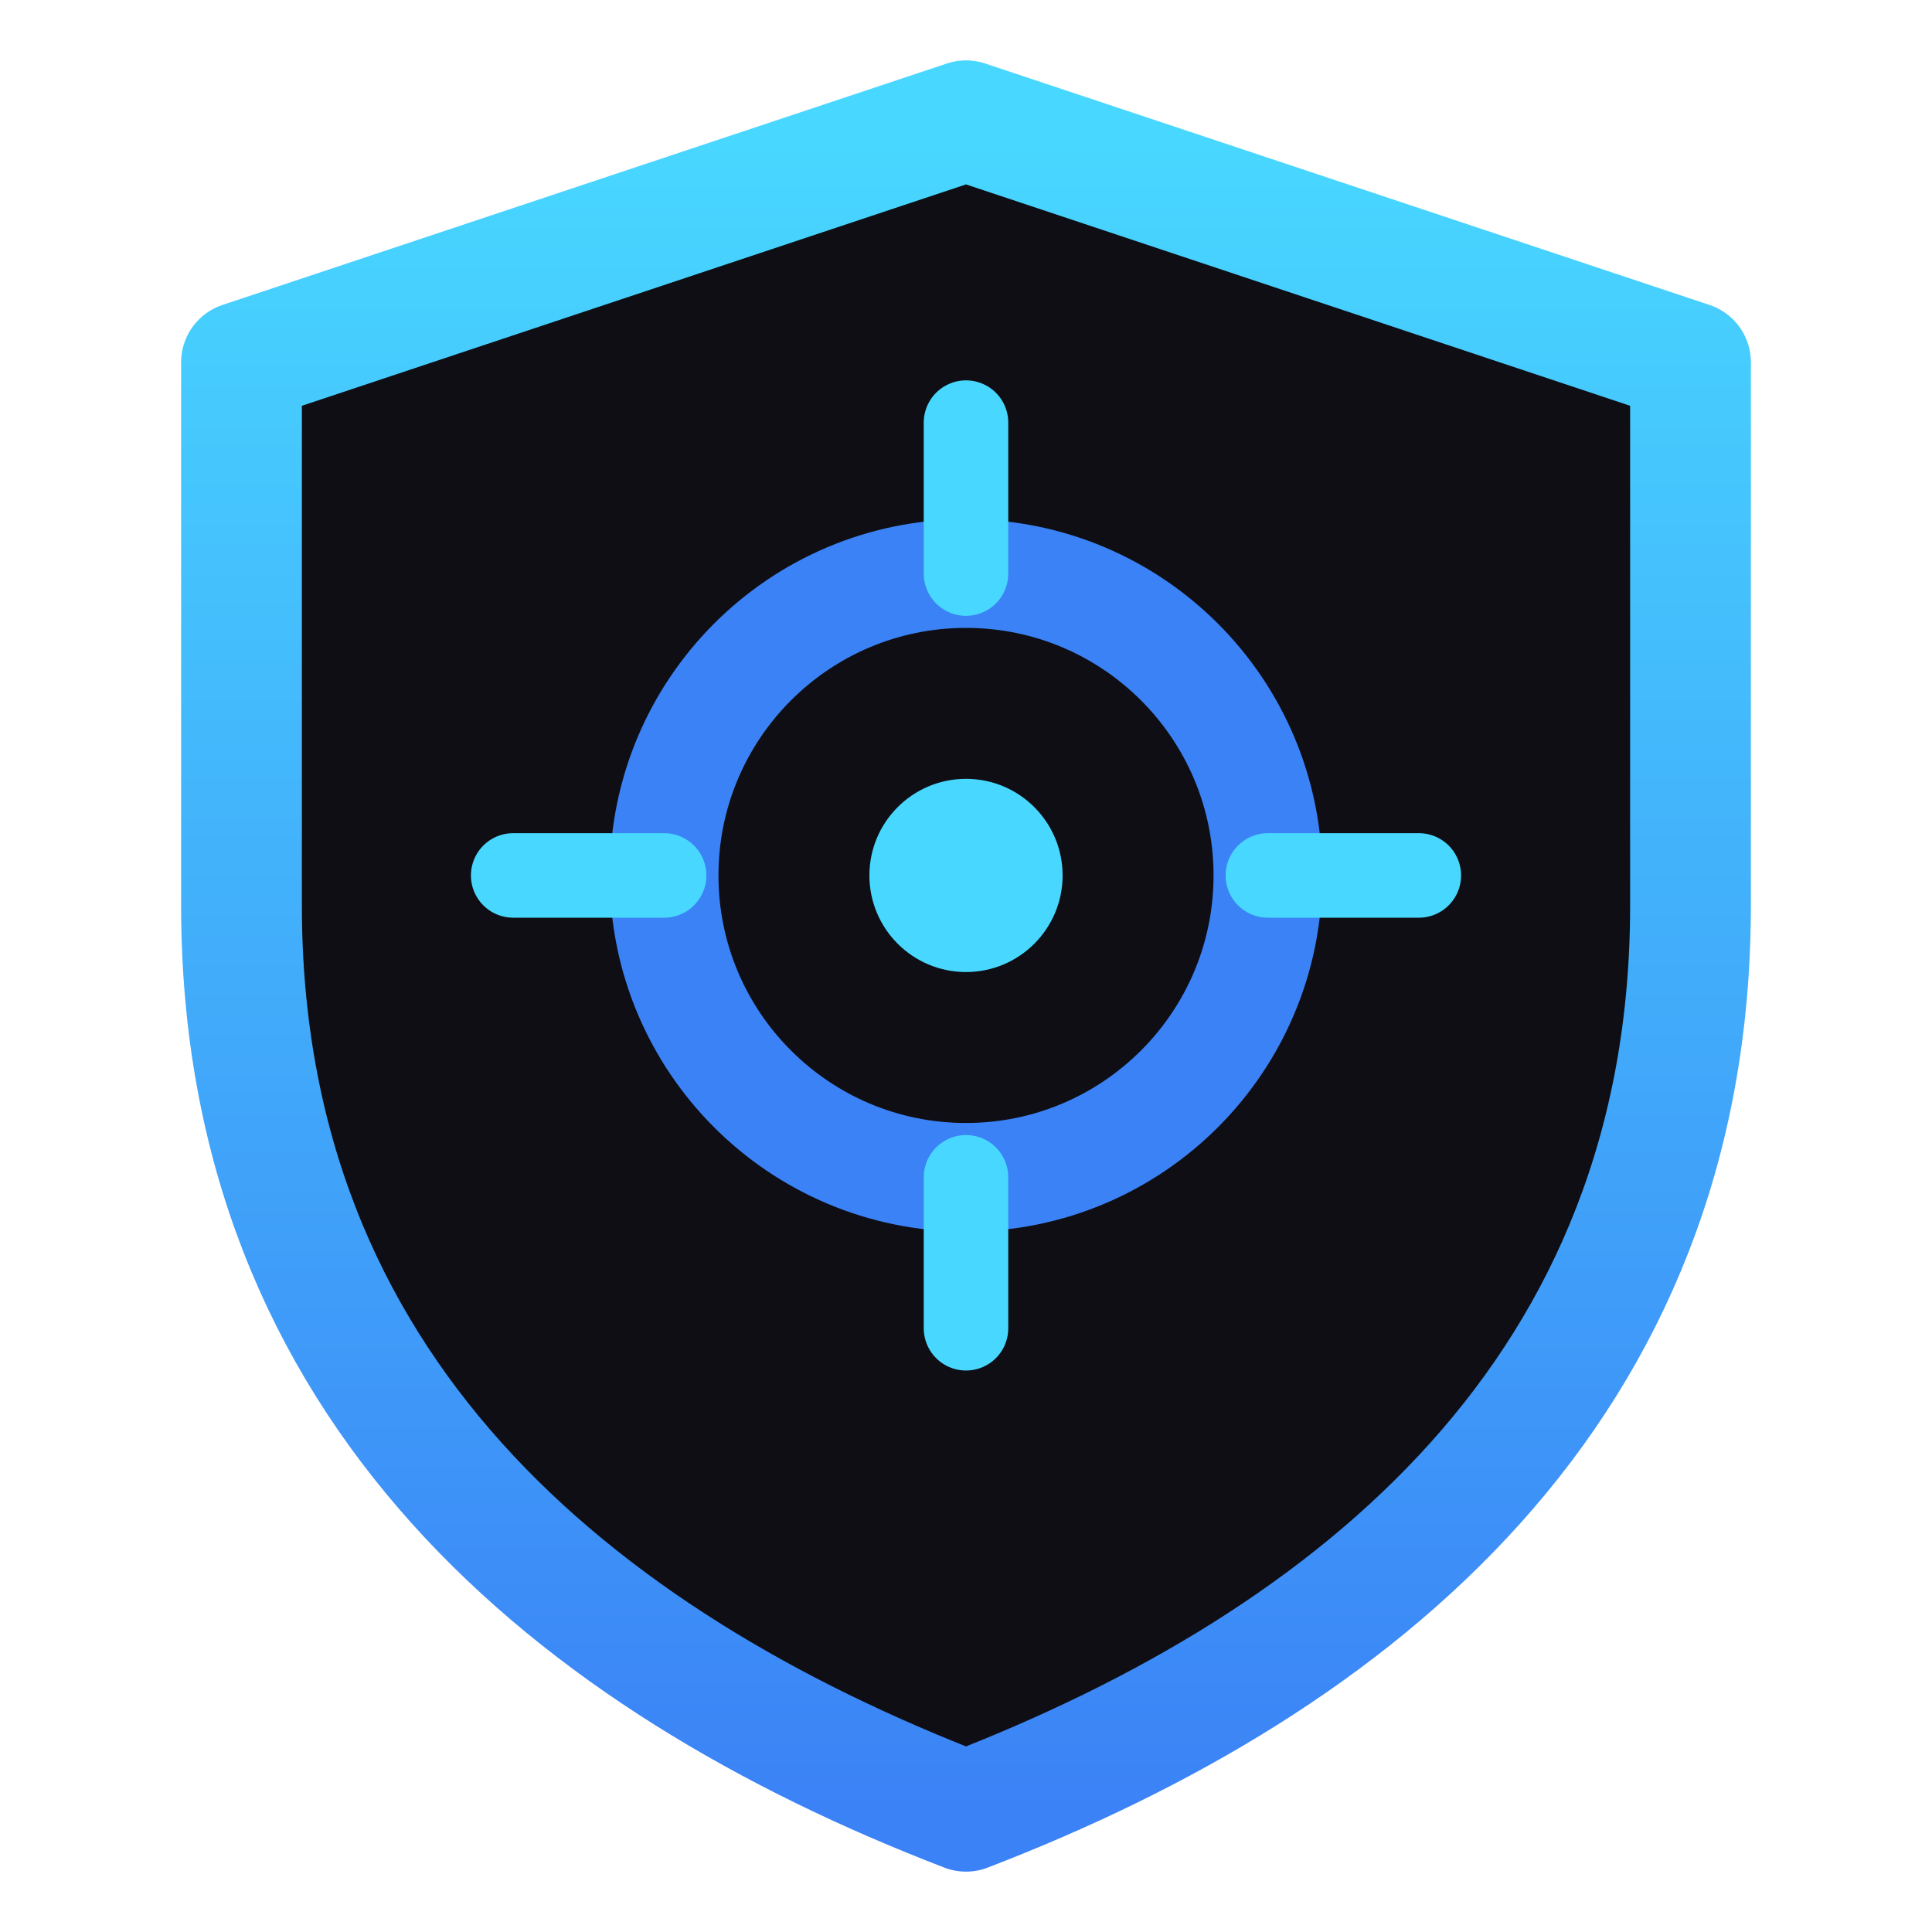
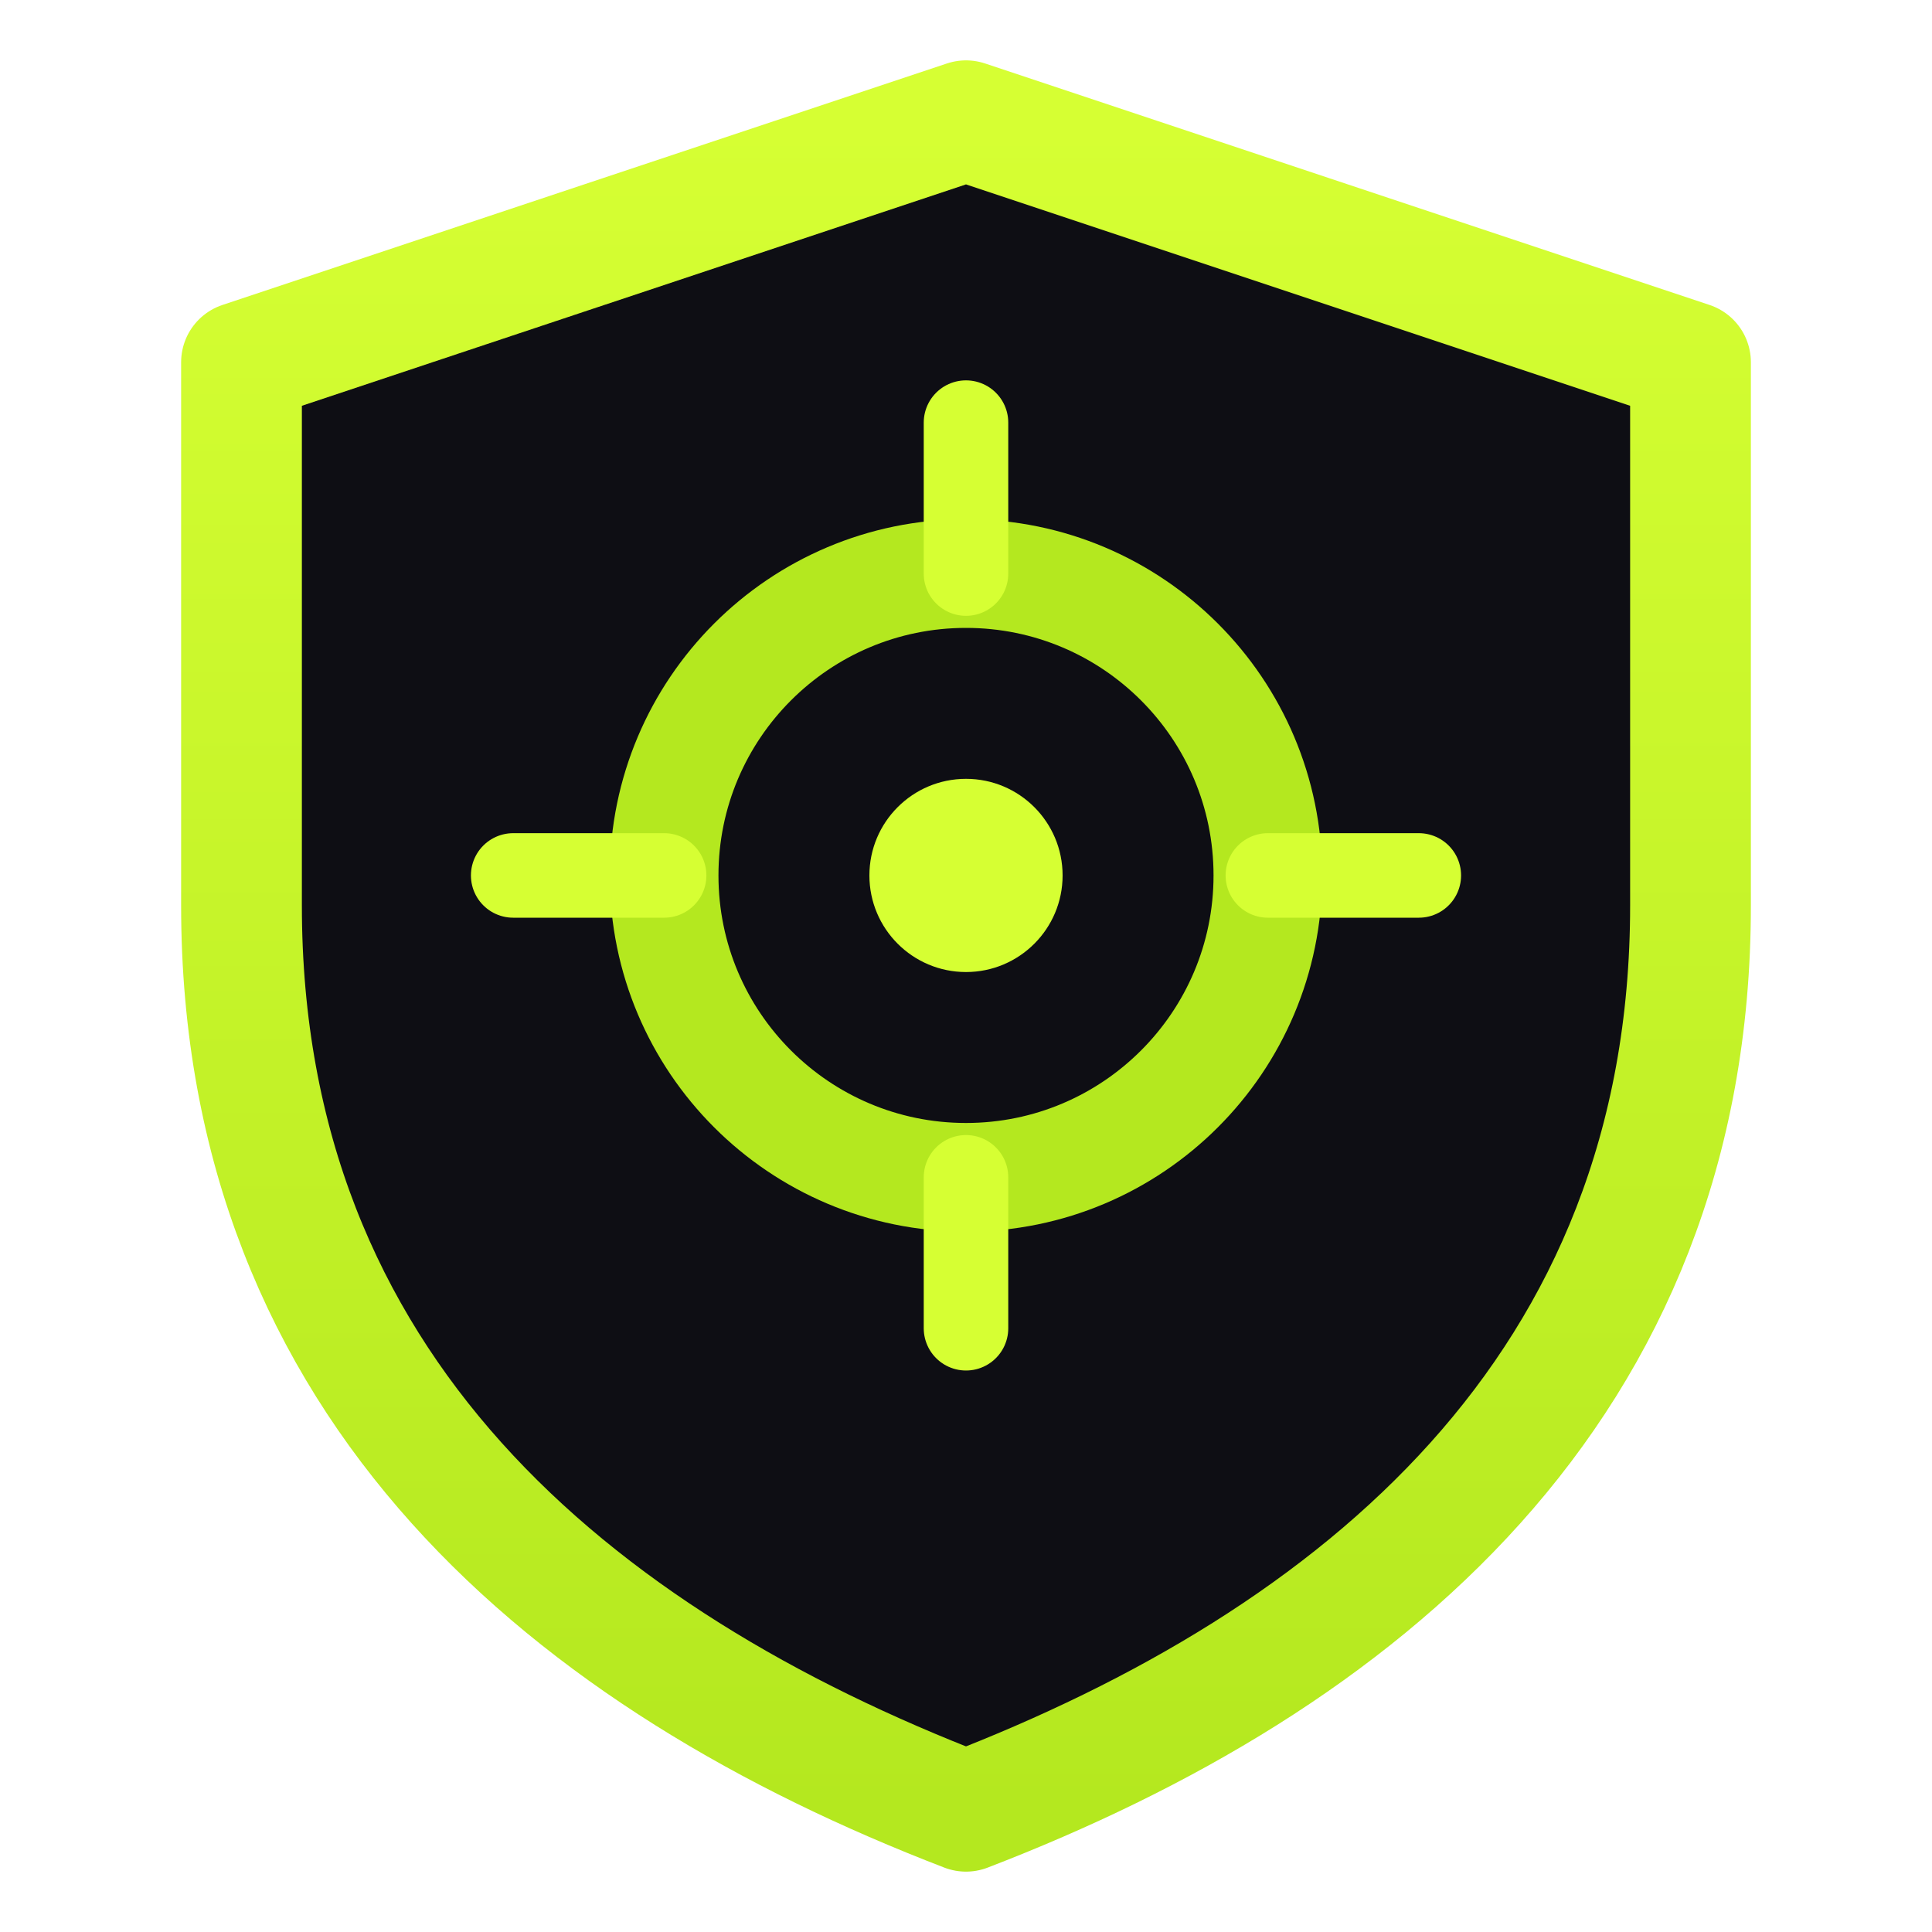
<svg xmlns="http://www.w3.org/2000/svg" viewBox="0 0 32 32" fill="none">
  <defs>
    <linearGradient id="e" x1="16" y1="2" x2="16" y2="30" gradientUnits="userSpaceOnUse">
-       <stop offset="0" stop-color="#48D8FF" />
-       <stop offset="1" stop-color="#3B82F6" />
+       <stop offset="0" stop-color="#d6ff33" />
+       <stop offset="1" stop-color="#b4e81f" />
    </linearGradient>
  </defs>
  <path d="M16 2 L28 6 V15 C28 23 22.5 27.5 16 30 C9.5 27.5 4 23 4 15 V6 Z" fill="#0E0E14" stroke="url(#e)" stroke-width="2" stroke-linejoin="round" />
-   <circle cx="16" cy="14.5" r="5" fill="none" stroke="#3B82F6" stroke-width="1.8" />
-   <circle cx="16" cy="14.5" r="1.6" fill="#48D8FF" />
-   <line x1="16" y1="7" x2="16" y2="9.5" stroke="#48D8FF" stroke-width="1.4" stroke-linecap="round" />
-   <line x1="16" y1="19.5" x2="16" y2="22" stroke="#48D8FF" stroke-width="1.4" stroke-linecap="round" />
-   <line x1="8.5" y1="14.5" x2="11" y2="14.5" stroke="#48D8FF" stroke-width="1.4" stroke-linecap="round" />
-   <line x1="21" y1="14.5" x2="23.5" y2="14.5" stroke="#48D8FF" stroke-width="1.4" stroke-linecap="round" />
+   <circle cx="16" cy="14.5" r="5" fill="none" stroke="#b4e81f" stroke-width="1.8" />
+   <circle cx="16" cy="14.5" r="1.6" fill="#d6ff33" />
+   <line x1="16" y1="7" x2="16" y2="9.5" stroke="#d6ff33" stroke-width="1.4" stroke-linecap="round" />
+   <line x1="16" y1="19.5" x2="16" y2="22" stroke="#d6ff33" stroke-width="1.4" stroke-linecap="round" />
+   <line x1="8.5" y1="14.5" x2="11" y2="14.5" stroke="#d6ff33" stroke-width="1.4" stroke-linecap="round" />
+   <line x1="21" y1="14.5" x2="23.5" y2="14.5" stroke="#d6ff33" stroke-width="1.4" stroke-linecap="round" />
</svg>
